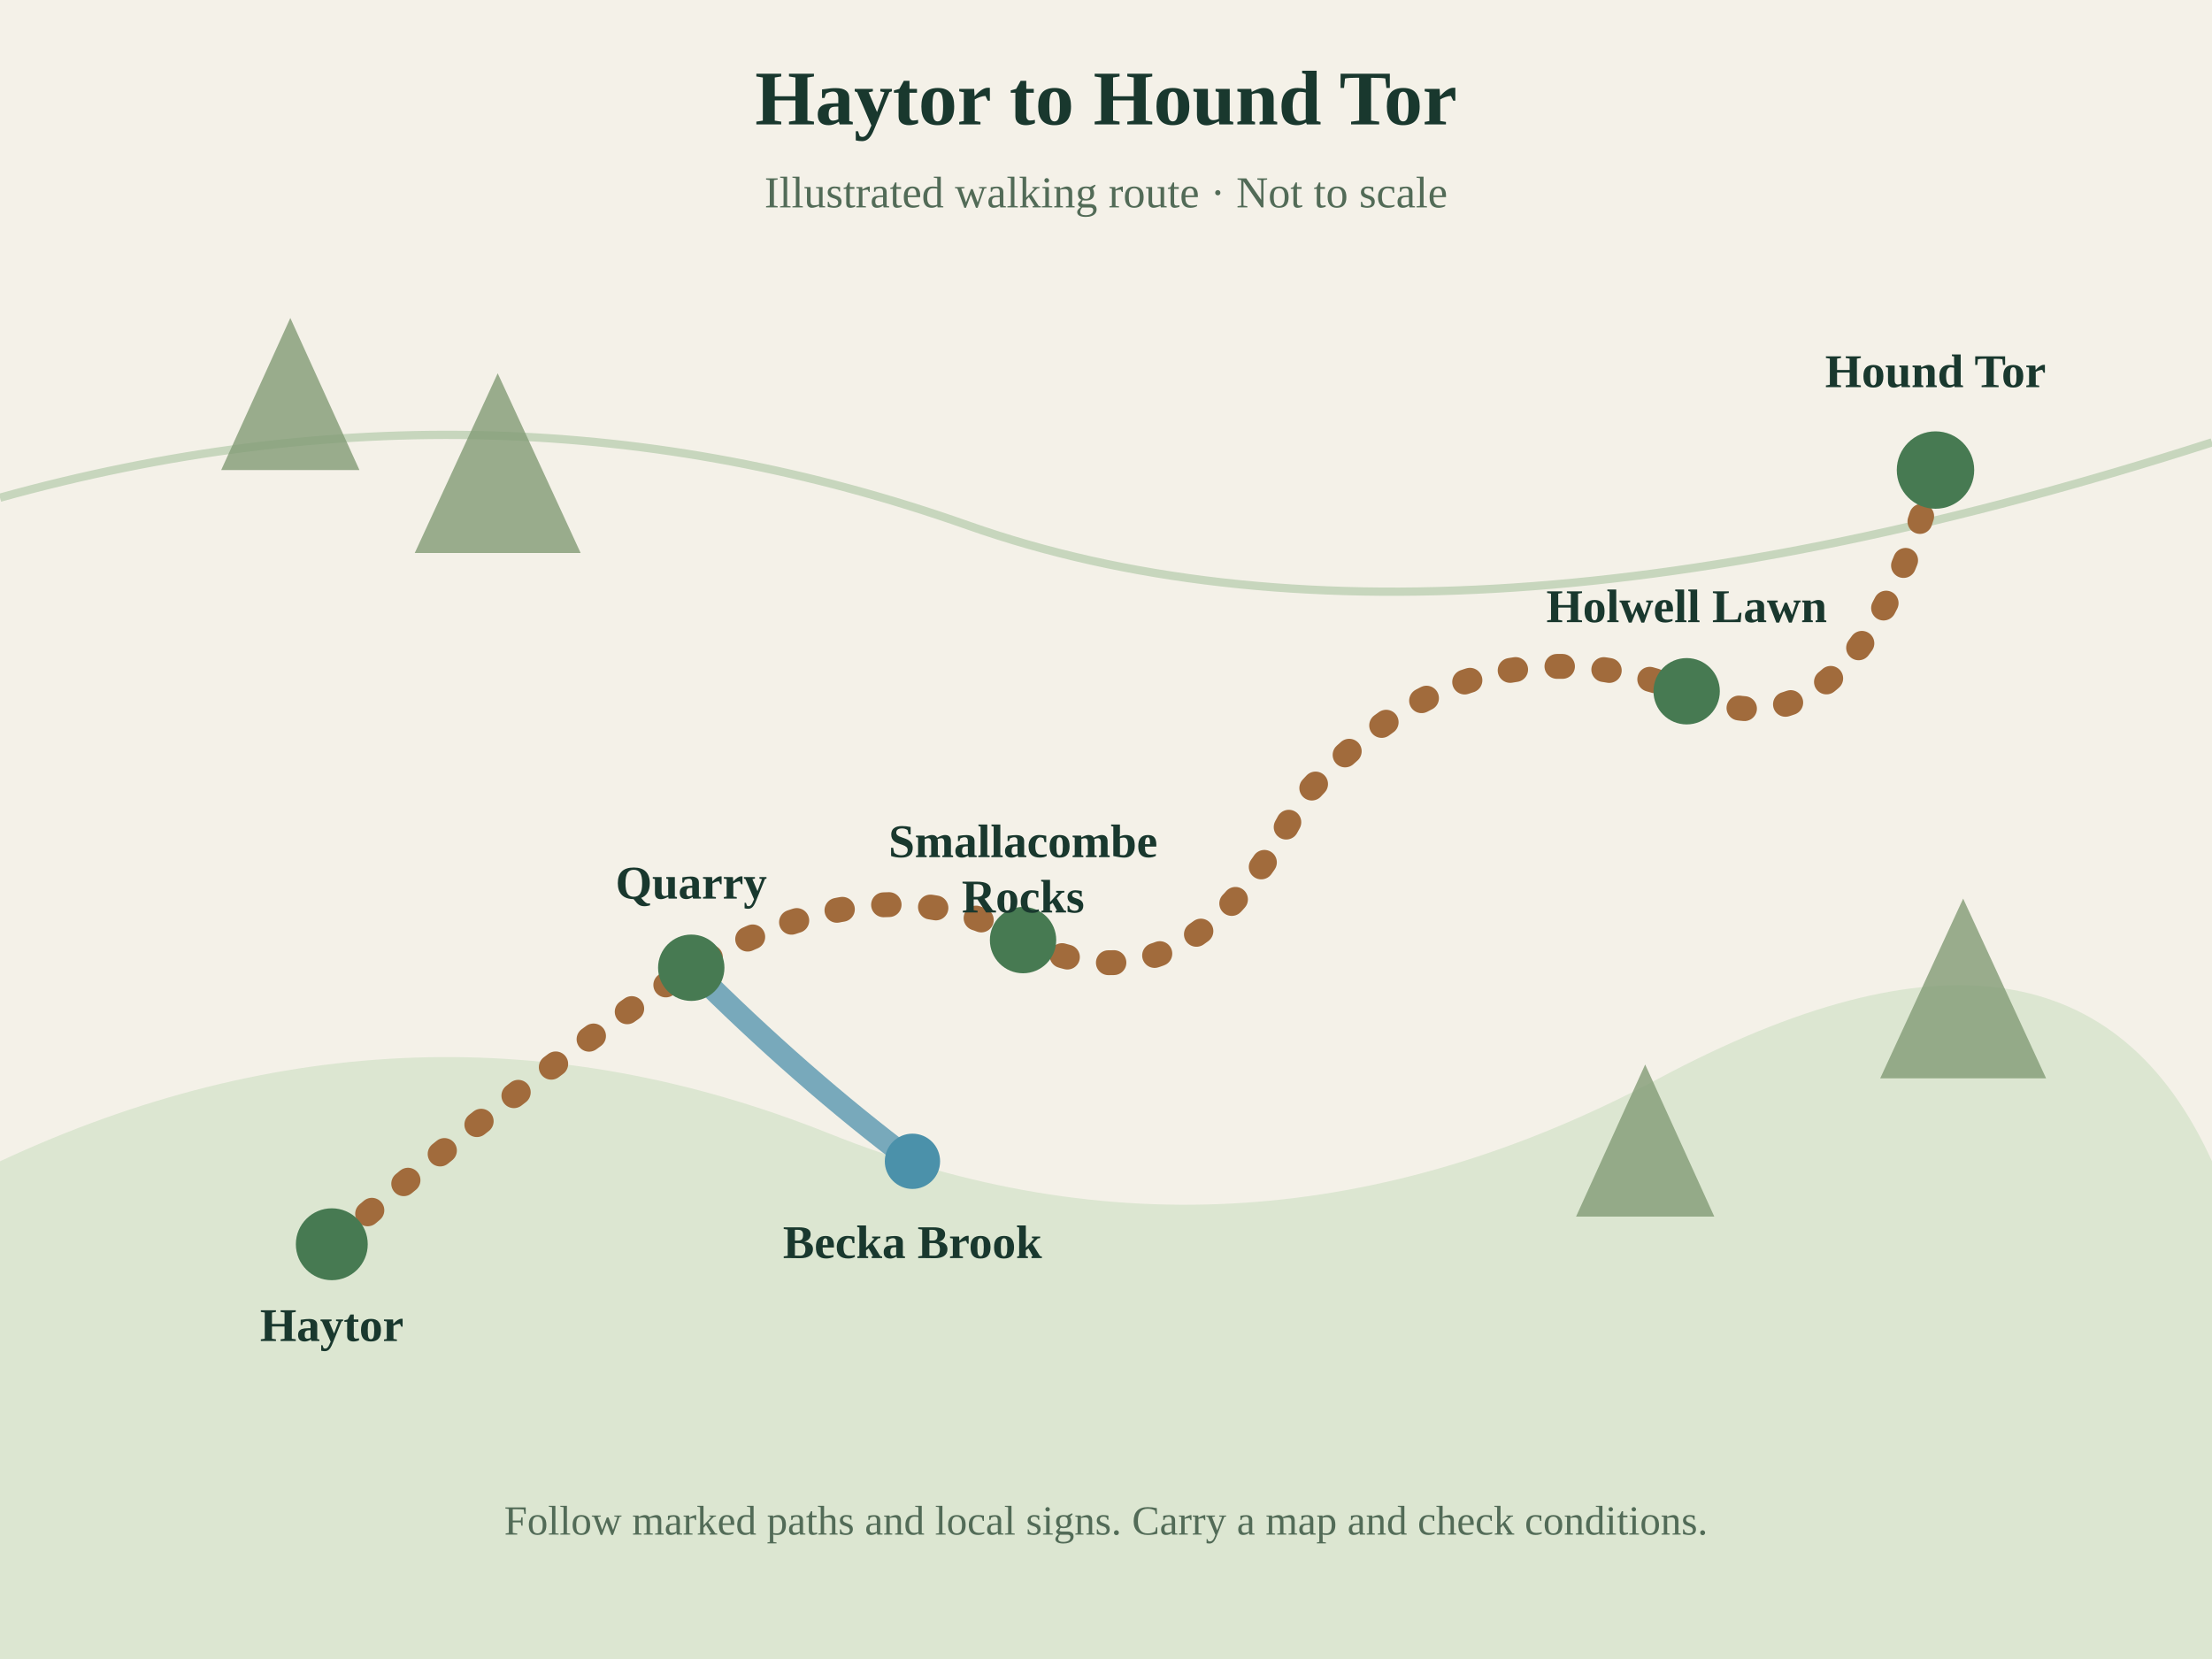
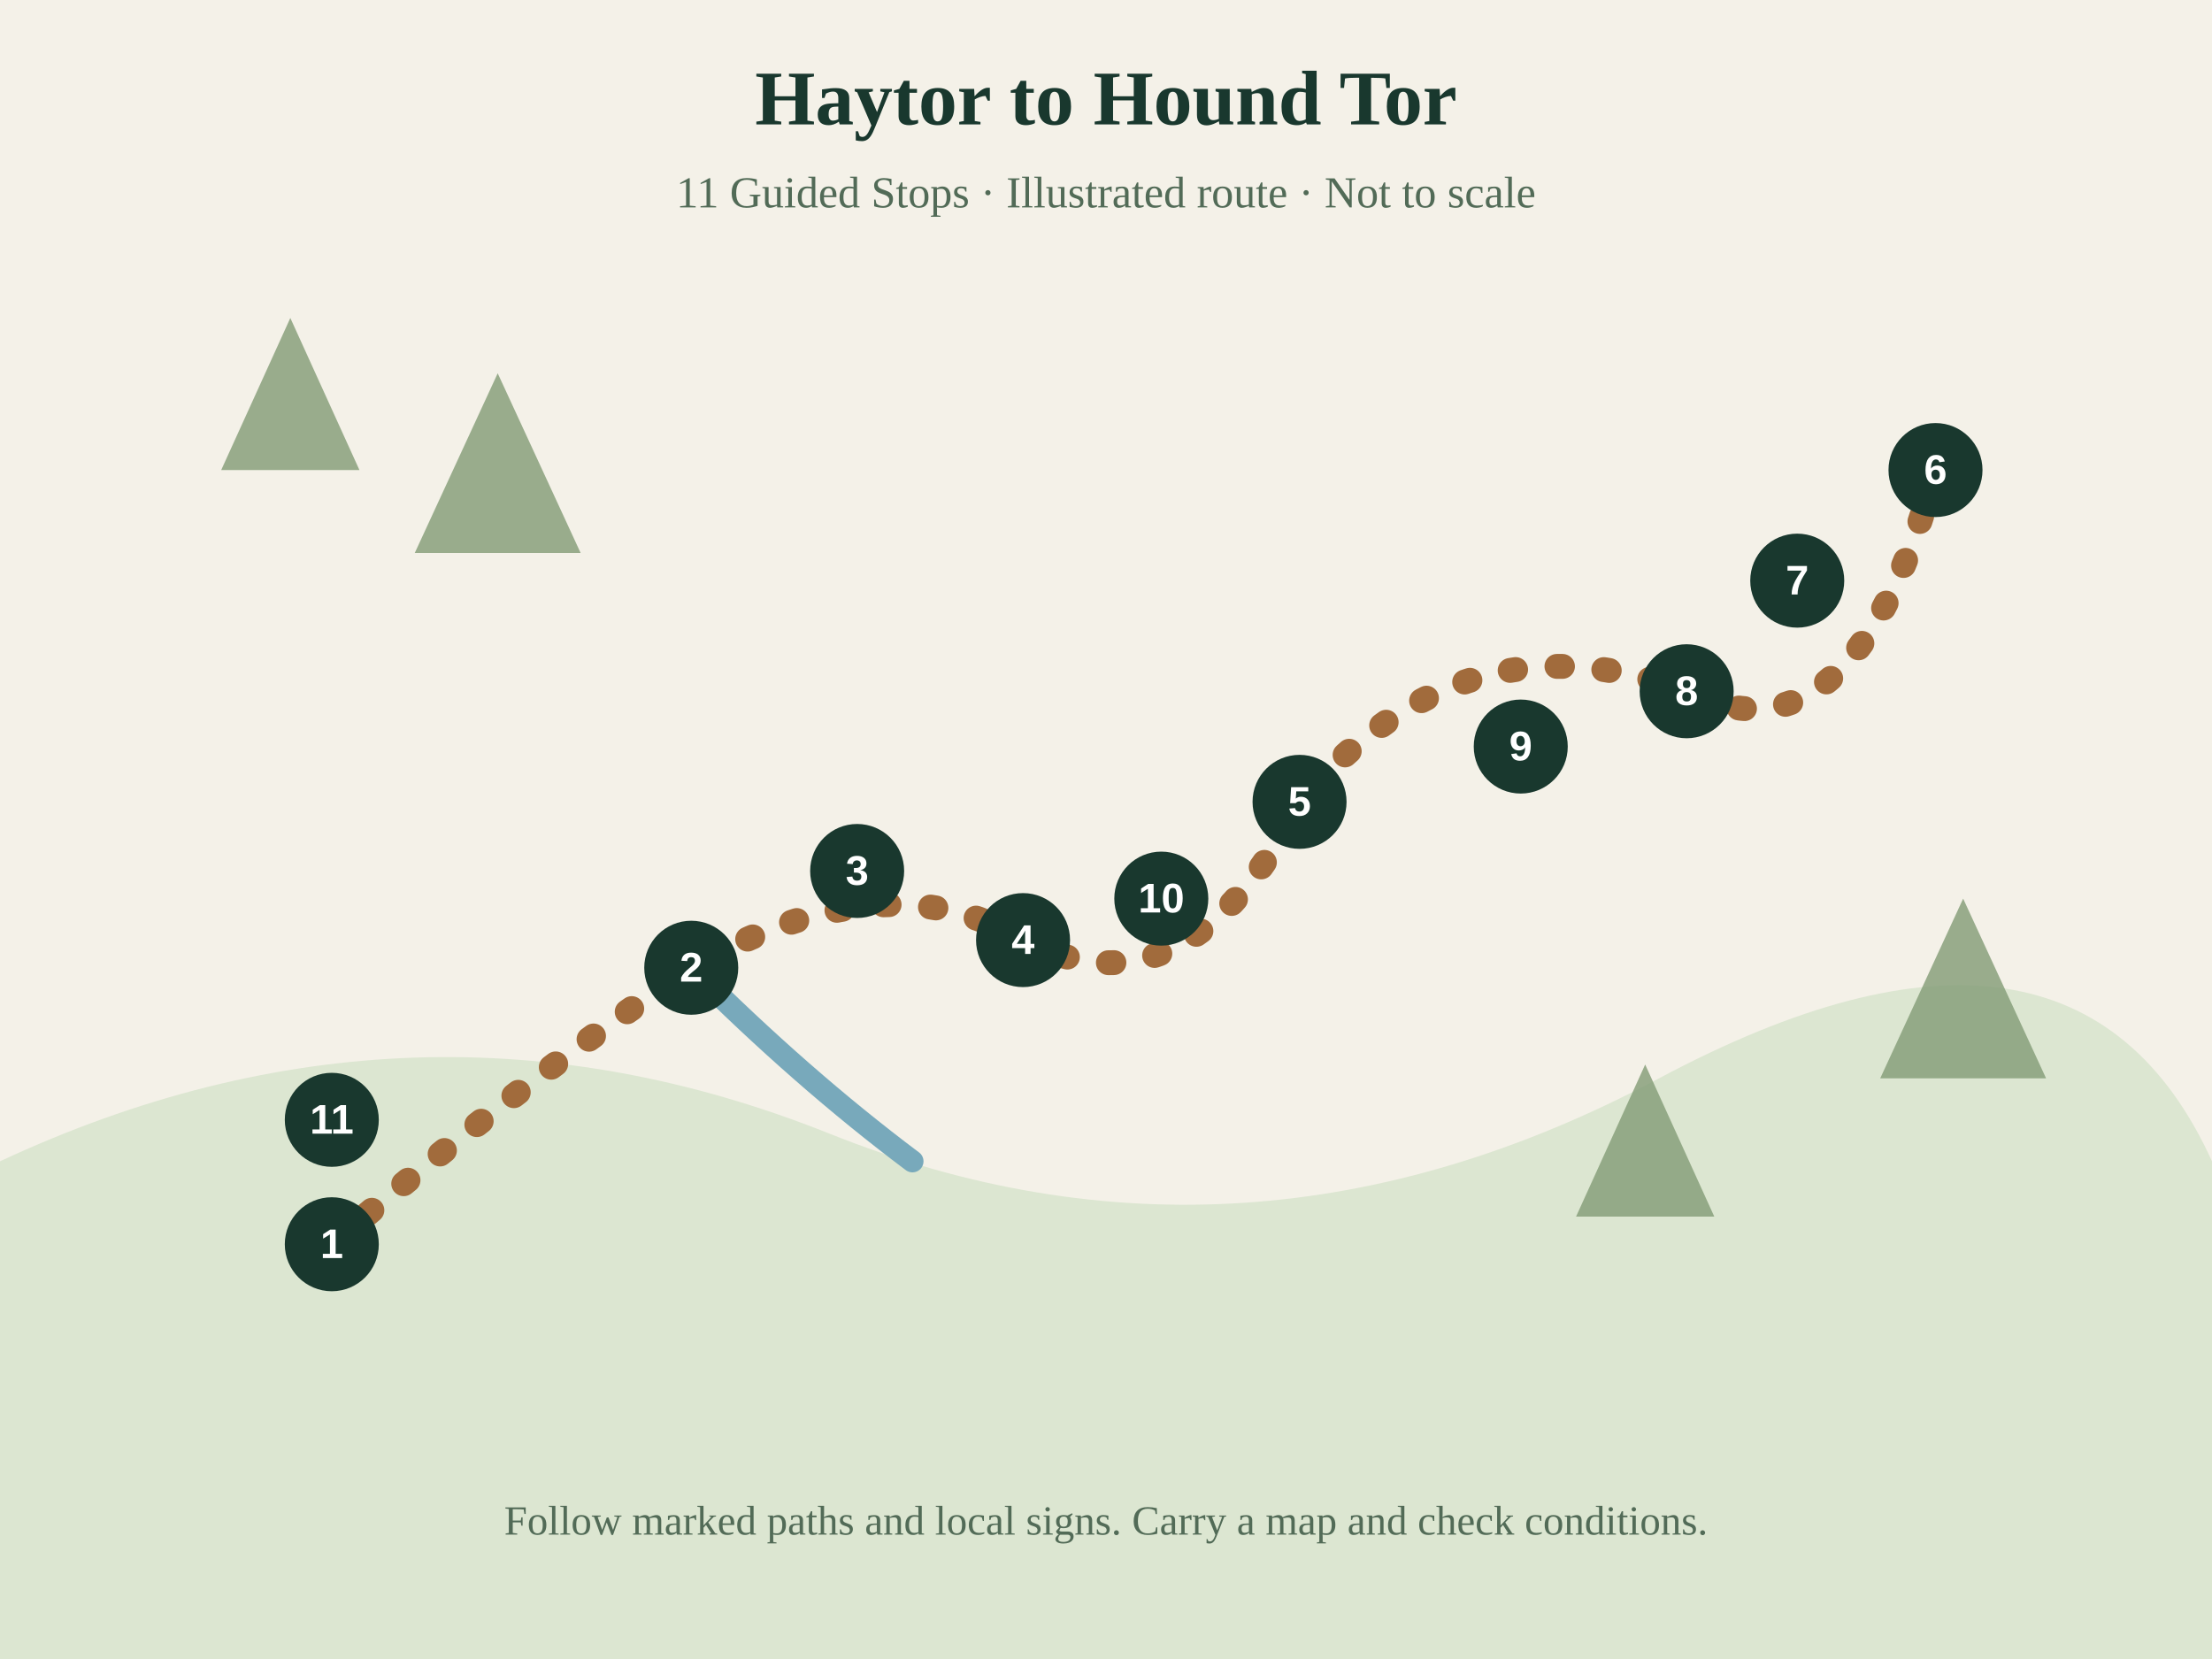
<svg xmlns="http://www.w3.org/2000/svg" viewBox="0 0 800 600">
  <rect width="800" height="600" fill="#f4f1e8" />
  <path d="M0 420 Q150 350 300 410 T600 390 T800 420 L800 600 L0 600Z" fill="#dce6d1" />
-   <path d="M0 180 Q180 130 350 190 T800 160" fill="none" stroke="#c7d6bd" stroke-width="3" />
  <text x="400" y="45" text-anchor="middle" font-size="28" font-weight="bold" fill="#19382e">
    Haytor to Hound Tor
  </text>
  <text x="400" y="75" text-anchor="middle" font-size="16" fill="#526b57">
-     Illustrated walking route · Not to scale
+     11 Guided Stops · Illustrated route · Not to scale
  </text>
  <path d="M120 450 Q190 390 250 350            Q320 310 370 340            Q430 370 470 290            Q530 220 610 250            Q670 280 700 170" fill="none" stroke="#a16b3c" stroke-width="9" stroke-linecap="round" stroke-dasharray="2 15" />
  <path d="M250 350 Q290 390 330 420" fill="none" stroke="#78a9bb" stroke-width="8" stroke-linecap="round" />
-   <g fill="#19382e" font-size="17" font-weight="bold">
-     <circle cx="120" cy="450" r="13" fill="#477a52" />
-     <text x="120" y="485" text-anchor="middle">Haytor</text>
-     <circle cx="250" cy="350" r="12" fill="#477a52" />
-     <text x="250" y="325" text-anchor="middle">Quarry</text>
-     <circle cx="370" cy="340" r="12" fill="#477a52" />
-     <text x="370" y="310" text-anchor="middle">Smallacombe</text>
-     <text x="370" y="330" text-anchor="middle">Rocks</text>
-     <circle cx="330" cy="420" r="10" fill="#4b91aa" />
-     <text x="330" y="455" text-anchor="middle">Becka Brook</text>
-     <circle cx="610" cy="250" r="12" fill="#477a52" />
-     <text x="610" y="225" text-anchor="middle">Holwell Lawn</text>
-     <circle cx="700" cy="170" r="14" fill="#477a52" />
-     <text x="700" y="140" text-anchor="middle">Hound Tor</text>
+   <g font-family="Arial" font-size="15" font-weight="bold" text-anchor="middle" fill="#ffffff">
+     <g>
+       <circle cx="120" cy="450" r="17" fill="#19382e" />
+       <text x="120" y="455">1</text>
+     </g>
+     <g>
+       <circle cx="250" cy="350" r="17" fill="#19382e" />
+       <text x="250" y="355">2</text>
+     </g>
+     <g>
+       <circle cx="310" cy="315" r="17" fill="#19382e" />
+       <text x="310" y="320">3</text>
+     </g>
+     <g>
+       <circle cx="370" cy="340" r="17" fill="#19382e" />
+       <text x="370" y="345">4</text>
+     </g>
+     <g>
+       <circle cx="470" cy="290" r="17" fill="#19382e" />
+       <text x="470" y="295">5</text>
+     </g>
+     <g>
+       <circle cx="700" cy="170" r="17" fill="#19382e" />
+       <text x="700" y="175">6</text>
+     </g>
+     <g>
+       <circle cx="650" cy="210" r="17" fill="#19382e" />
+       <text x="650" y="215">7</text>
+     </g>
+     <g>
+       <circle cx="610" cy="250" r="17" fill="#19382e" />
+       <text x="610" y="255">8</text>
+     </g>
+     <g>
+       <circle cx="550" cy="270" r="17" fill="#19382e" />
+       <text x="550" y="275">9</text>
+     </g>
+     <g>
+       <circle cx="420" cy="325" r="17" fill="#19382e" />
+       <text x="420" y="330">10</text>
+     </g>
+     <g>
+       <circle cx="120" cy="405" r="17" fill="#19382e" />
+       <text x="120" y="410">11</text>
+     </g>
  </g>
  <g fill="#829b75" opacity="0.8">
    <path d="M80 170 l25 -55 25 55Z" />
    <path d="M150 200 l30 -65 30 65Z" />
    <path d="M570 440 l25 -55 25 55Z" />
    <path d="M680 390 l30 -65 30 65Z" />
  </g>
  <text x="400" y="555" text-anchor="middle" font-size="15" fill="#526b57">
    Follow marked paths and local signs. Carry a map and check conditions.
  </text>
</svg>
